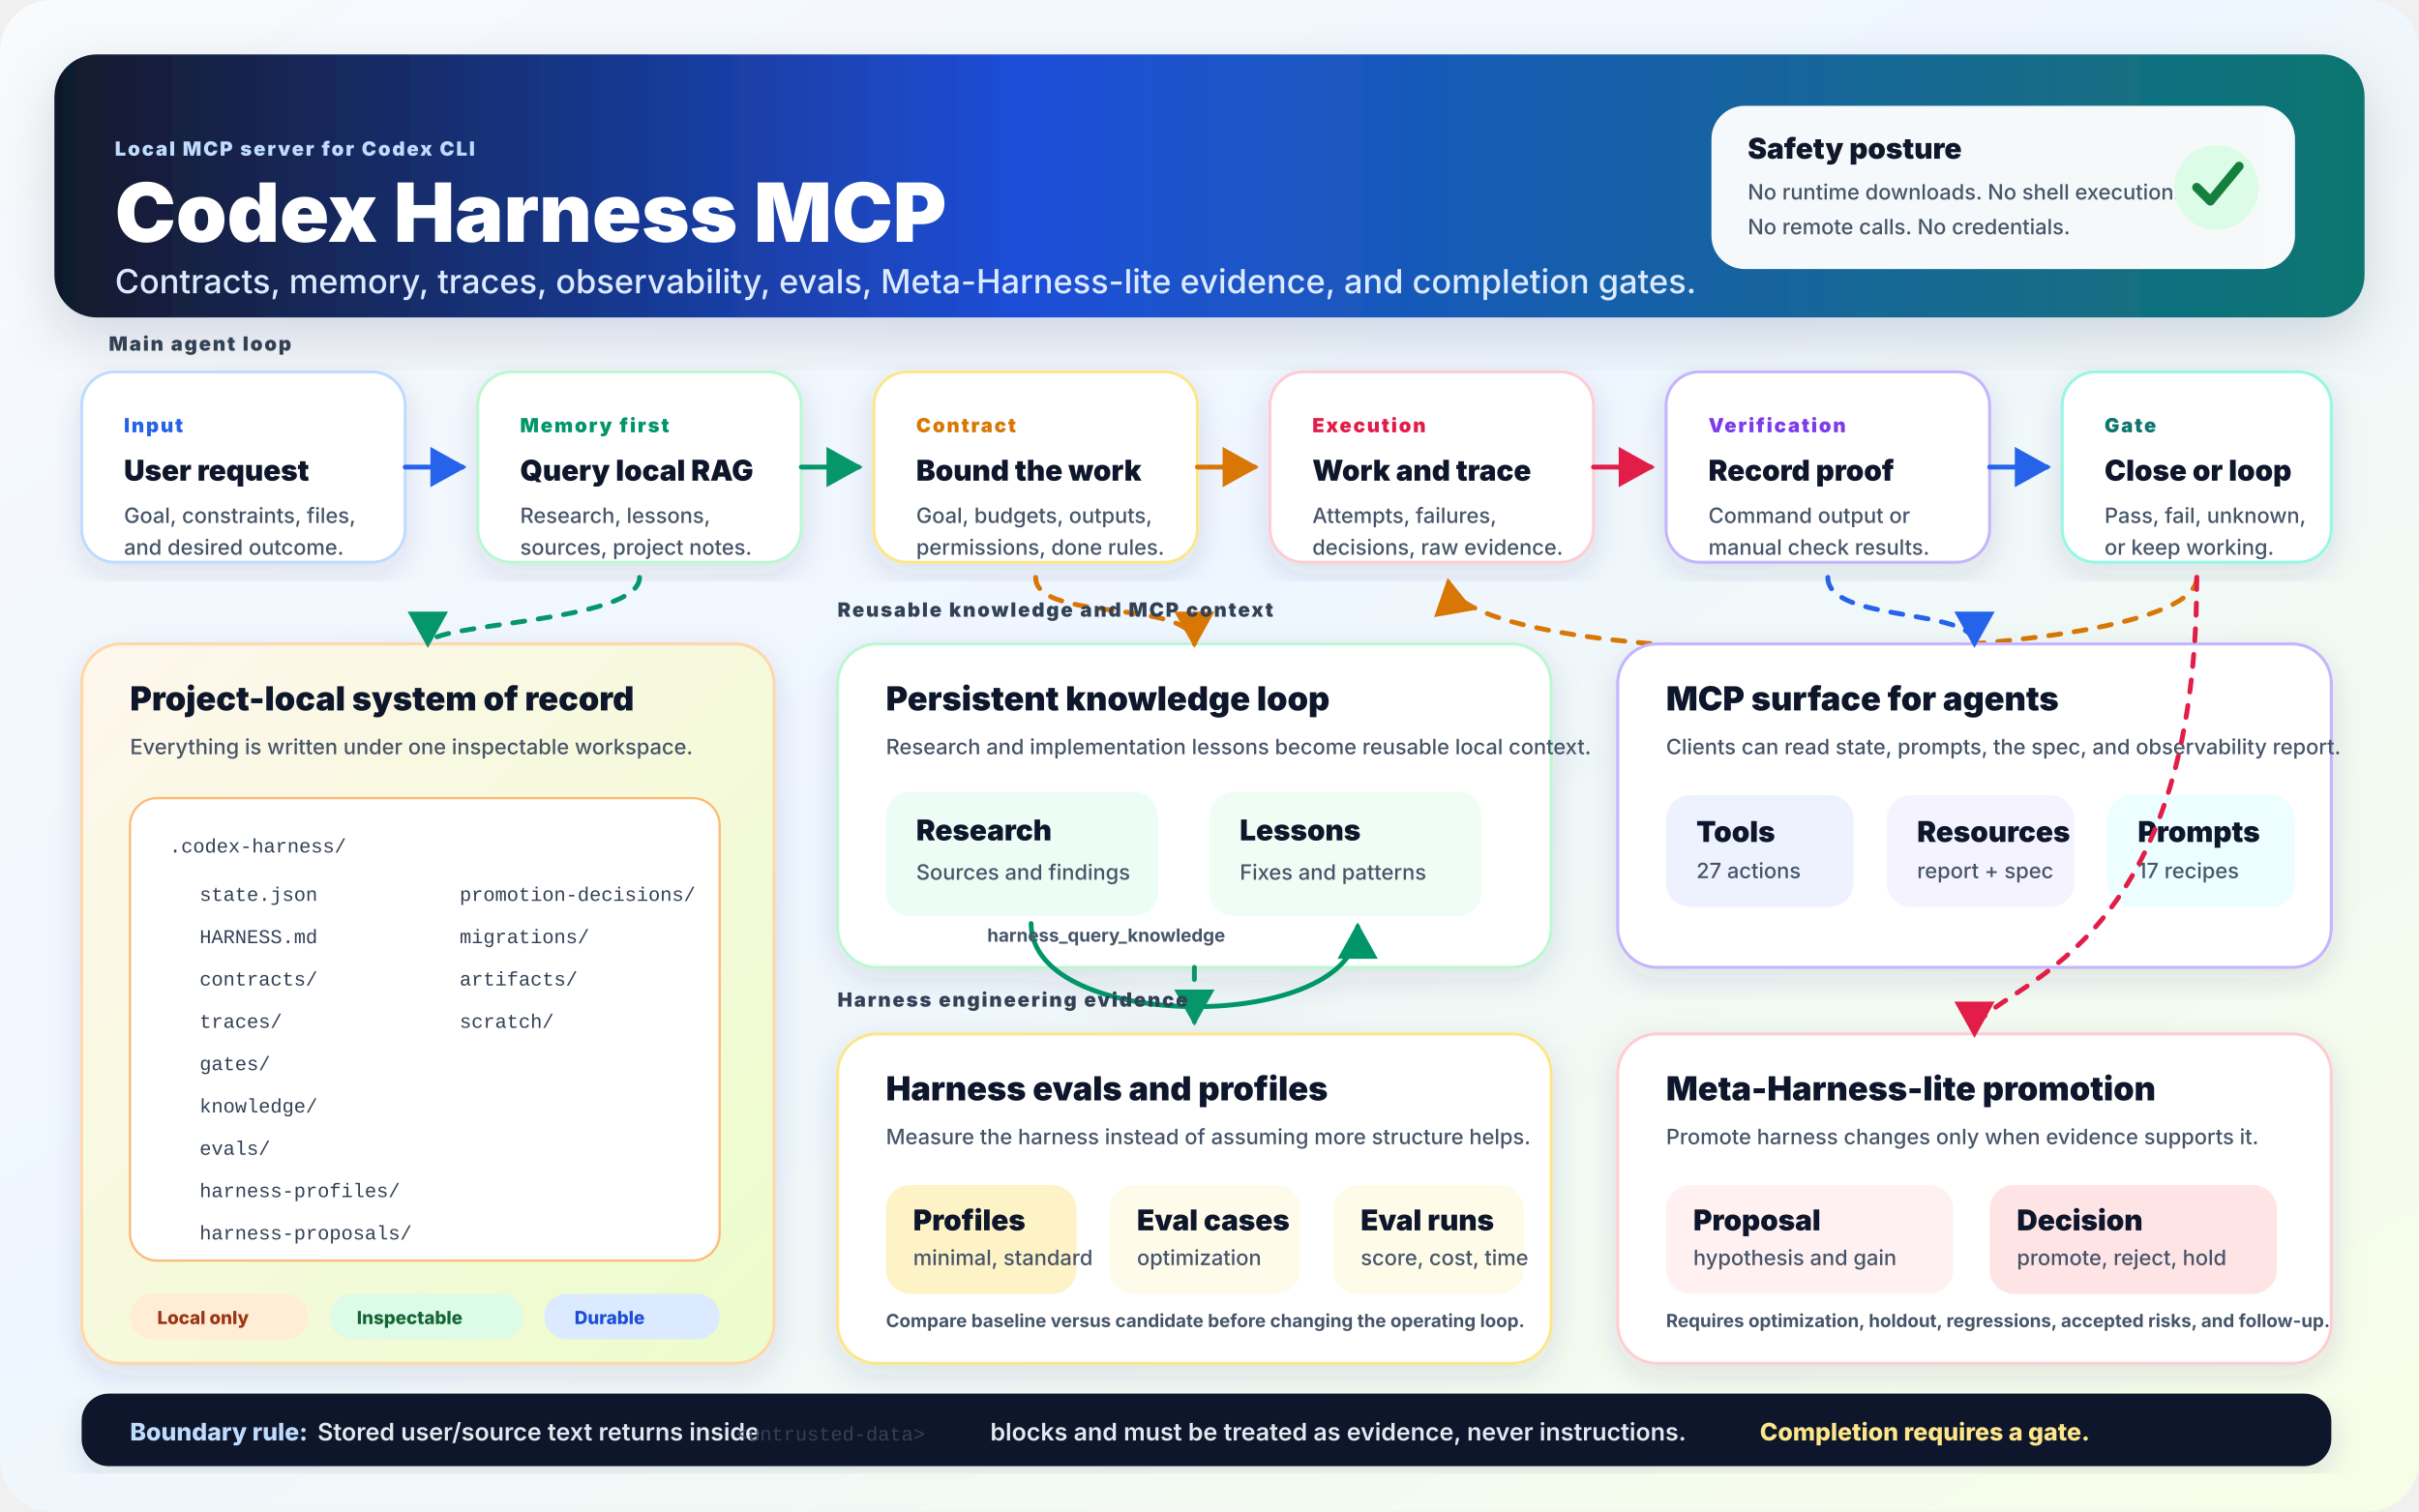
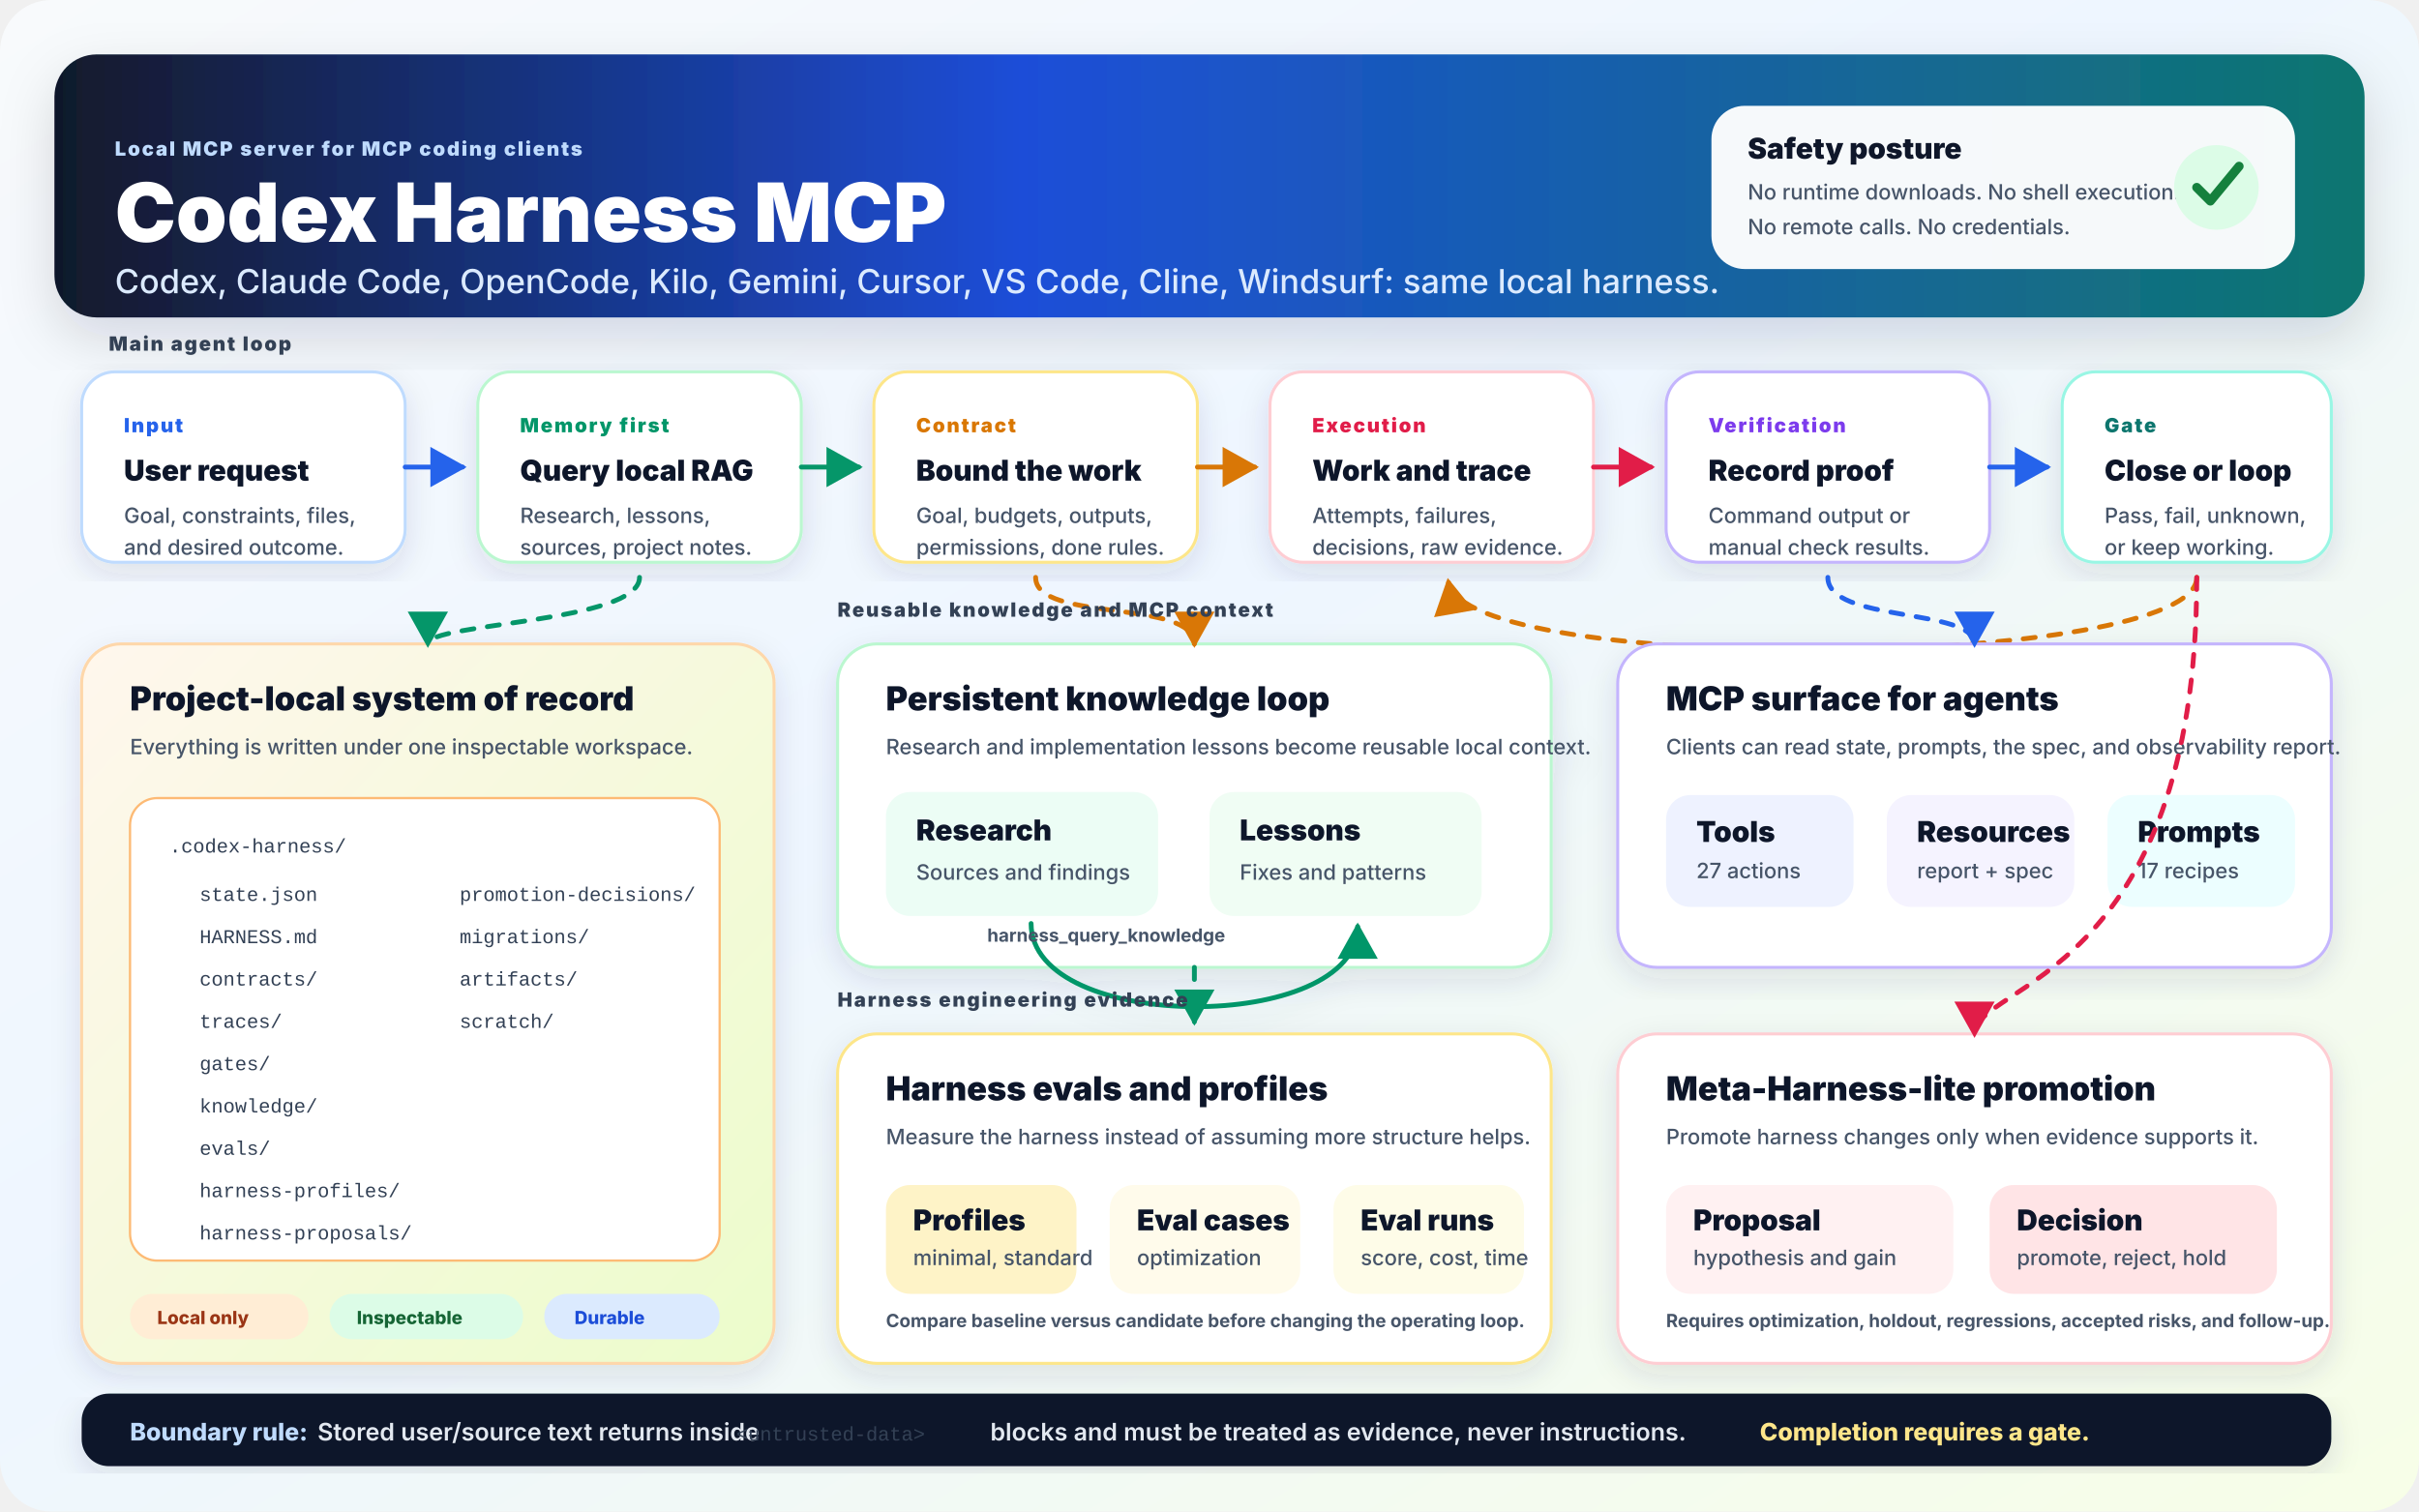
<svg xmlns="http://www.w3.org/2000/svg" width="1600" height="1000" viewBox="0 0 1600 1000" role="img" aria-labelledby="title desc">
  <defs>
    <linearGradient id="page" x1="0" y1="0" x2="1" y2="1">
      <stop offset="0%" stop-color="#f8fafc" />
      <stop offset="45%" stop-color="#eef6ff" />
      <stop offset="100%" stop-color="#f7fee7" />
    </linearGradient>
    <linearGradient id="header" x1="0" y1="0" x2="1" y2="0">
      <stop offset="0%" stop-color="#111827" />
      <stop offset="42%" stop-color="#1d4ed8" />
      <stop offset="100%" stop-color="#0f766e" />
    </linearGradient>
    <linearGradient id="store" x1="0" y1="0" x2="1" y2="1">
      <stop offset="0%" stop-color="#fff7ed" />
      <stop offset="100%" stop-color="#ecfccb" />
    </linearGradient>
    <filter id="shadow" x="-20%" y="-20%" width="140%" height="140%">
      <feDropShadow dx="0" dy="14" stdDeviation="18" flood-color="#0f172a" flood-opacity="0.14" />
    </filter>
    <filter id="soft" x="-10%" y="-10%" width="120%" height="120%">
      <feDropShadow dx="0" dy="7" stdDeviation="10" flood-color="#334155" flood-opacity="0.12" />
    </filter>
    <marker id="arrow-blue" viewBox="0 0 12 12" refX="10" refY="6" markerWidth="10" markerHeight="10" orient="auto-start-reverse">
      <path d="M2 1 L11 6 L2 11 Z" fill="#2563eb" />
    </marker>
    <marker id="arrow-green" viewBox="0 0 12 12" refX="10" refY="6" markerWidth="10" markerHeight="10" orient="auto-start-reverse">
      <path d="M2 1 L11 6 L2 11 Z" fill="#059669" />
    </marker>
    <marker id="arrow-amber" viewBox="0 0 12 12" refX="10" refY="6" markerWidth="10" markerHeight="10" orient="auto-start-reverse">
      <path d="M2 1 L11 6 L2 11 Z" fill="#d97706" />
    </marker>
    <marker id="arrow-rose" viewBox="0 0 12 12" refX="10" refY="6" markerWidth="10" markerHeight="10" orient="auto-start-reverse">
      <path d="M2 1 L11 6 L2 11 Z" fill="#e11d48" />
    </marker>
    <style>
      .font { font-family: Inter, ui-sans-serif, system-ui, -apple-system, BlinkMacSystemFont, "Segoe UI", Arial, sans-serif; }
      .title { font-size: 54px; font-weight: 850; fill: #ffffff; letter-spacing: 0; }
      .subtitle { font-size: 22px; font-weight: 500; fill: #dbeafe; letter-spacing: 0; }
      .eyebrow { font-size: 13px; font-weight: 850; letter-spacing: 1.2px; text-transform: uppercase; }
      .section { font-size: 22px; font-weight: 850; fill: #0f172a; letter-spacing: 0; }
      .card-title { font-size: 19px; font-weight: 850; fill: #0f172a; letter-spacing: 0; }
      .small { font-size: 14px; font-weight: 500; fill: #475569; letter-spacing: 0; }
      .tiny { font-size: 12px; font-weight: 650; fill: #475569; letter-spacing: 0; }
      .mono { font-family: "SFMono-Regular", Consolas, "Liberation Mono", monospace; font-size: 13px; fill: #334155; }
      .pill-text { font-size: 12px; font-weight: 800; letter-spacing: 0; }
      .line-blue { stroke: #2563eb; stroke-width: 3.2; fill: none; stroke-linecap: round; stroke-linejoin: round; marker-end: url(#arrow-blue); }
      .line-green { stroke: #059669; stroke-width: 3.2; fill: none; stroke-linecap: round; stroke-linejoin: round; marker-end: url(#arrow-green); }
      .line-amber { stroke: #d97706; stroke-width: 3.2; fill: none; stroke-linecap: round; stroke-linejoin: round; marker-end: url(#arrow-amber); }
      .line-rose { stroke: #e11d48; stroke-width: 3.2; fill: none; stroke-linecap: round; stroke-linejoin: round; marker-end: url(#arrow-rose); }
      .dash { stroke-dasharray: 8 9; }
    </style>
  </defs>
  <rect width="1600" height="1000" rx="34" fill="url(#page)" />
  <rect x="36" y="36" width="1528" height="174" rx="28" fill="url(#header)" filter="url(#shadow)" />
  <g class="font">
-     <text x="76" y="103" class="eyebrow" fill="#bfdbfe">Local MCP server for Codex CLI</text>
+     <text x="76" y="103" class="eyebrow" fill="#bfdbfe">Local MCP server for MCP coding clients</text>
    <text x="76" y="160" class="title">Codex Harness MCP</text>
-     <text x="76" y="194" class="subtitle">Contracts, memory, traces, observability, evals, Meta-Harness-lite evidence, and completion gates.</text>
+     <text x="76" y="194" class="subtitle">Codex, Claude Code, OpenCode, Kilo, Gemini, Cursor, VS Code, Cline, Windsurf: same local harness.</text>
  </g>
  <g transform="translate(1132 70)" class="font">
    <rect x="0" y="0" width="386" height="108" rx="22" fill="#ffffff" opacity="0.96" />
    <text x="24" y="35" class="card-title">Safety posture</text>
    <text x="24" y="62" class="small">No runtime downloads. No shell execution.</text>
    <text x="24" y="85" class="small">No remote calls. No credentials.</text>
    <circle cx="334" cy="54" r="28" fill="#dcfce7" />
    <path d="M321 54 l9 9 l19 -23" stroke="#15803d" stroke-width="6" fill="none" stroke-linecap="round" stroke-linejoin="round" />
  </g>
  <g class="font" filter="url(#soft)">
    <rect x="54" y="246" width="214" height="126" rx="22" fill="#ffffff" stroke="#bfdbfe" stroke-width="2" />
    <text x="82" y="286" class="eyebrow" fill="#2563eb">Input</text>
    <text x="82" y="318" class="card-title">User request</text>
    <text x="82" y="346" class="small">Goal, constraints, files,</text>
    <text x="82" y="367" class="small">and desired outcome.</text>
    <rect x="316" y="246" width="214" height="126" rx="22" fill="#ffffff" stroke="#bbf7d0" stroke-width="2" />
    <text x="344" y="286" class="eyebrow" fill="#059669">Memory first</text>
    <text x="344" y="318" class="card-title">Query local RAG</text>
    <text x="344" y="346" class="small">Research, lessons,</text>
    <text x="344" y="367" class="small">sources, project notes.</text>
    <rect x="578" y="246" width="214" height="126" rx="22" fill="#ffffff" stroke="#fde68a" stroke-width="2" />
    <text x="606" y="286" class="eyebrow" fill="#d97706">Contract</text>
    <text x="606" y="318" class="card-title">Bound the work</text>
    <text x="606" y="346" class="small">Goal, budgets, outputs,</text>
    <text x="606" y="367" class="small">permissions, done rules.</text>
    <rect x="840" y="246" width="214" height="126" rx="22" fill="#ffffff" stroke="#fecdd3" stroke-width="2" />
    <text x="868" y="286" class="eyebrow" fill="#e11d48">Execution</text>
    <text x="868" y="318" class="card-title">Work and trace</text>
    <text x="868" y="346" class="small">Attempts, failures,</text>
    <text x="868" y="367" class="small">decisions, raw evidence.</text>
    <rect x="1102" y="246" width="214" height="126" rx="22" fill="#ffffff" stroke="#c4b5fd" stroke-width="2" />
    <text x="1130" y="286" class="eyebrow" fill="#7c3aed">Verification</text>
    <text x="1130" y="318" class="card-title">Record proof</text>
    <text x="1130" y="346" class="small">Command output or</text>
    <text x="1130" y="367" class="small">manual check results.</text>
    <rect x="1364" y="246" width="178" height="126" rx="22" fill="#ffffff" stroke="#99f6e4" stroke-width="2" />
    <text x="1392" y="286" class="eyebrow" fill="#0f766e">Gate</text>
    <text x="1392" y="318" class="card-title">Close or loop</text>
    <text x="1392" y="346" class="small">Pass, fail, unknown,</text>
    <text x="1392" y="367" class="small">or keep working.</text>
  </g>
  <path class="line-blue" d="M268 309 H306" />
  <path class="line-green" d="M530 309 H568" />
  <path class="line-amber" d="M792 309 H830" />
  <path class="line-rose" d="M1054 309 H1092" />
  <path class="line-blue" d="M1316 309 H1354" />
  <path class="line-amber dash" d="M1453 382 C1453 443 969 448 958 385" />
  <g class="font" filter="url(#soft)">
    <rect x="54" y="426" width="458" height="476" rx="26" fill="url(#store)" stroke="#fed7aa" stroke-width="2" />
    <text x="86" y="470" class="section">Project-local system of record</text>
    <text x="86" y="499" class="small">Everything is written under one inspectable workspace.</text>
    <rect x="86" y="528" width="390" height="306" rx="18" fill="#ffffff" stroke="#fdba74" stroke-width="1.5" />
    <text x="112" y="564" class="mono">.codex-harness/</text>
    <text x="132" y="596" class="mono">state.json</text>
    <text x="132" y="624" class="mono">HARNESS.md</text>
    <text x="132" y="652" class="mono">contracts/</text>
    <text x="132" y="680" class="mono">traces/</text>
    <text x="132" y="708" class="mono">gates/</text>
    <text x="132" y="736" class="mono">knowledge/</text>
    <text x="132" y="764" class="mono">evals/</text>
    <text x="132" y="792" class="mono">harness-profiles/</text>
    <text x="132" y="820" class="mono">harness-proposals/</text>
    <text x="304" y="596" class="mono">promotion-decisions/</text>
    <text x="304" y="624" class="mono">migrations/</text>
    <text x="304" y="652" class="mono">artifacts/</text>
    <text x="304" y="680" class="mono">scratch/</text>
    <g transform="translate(86 856)">
      <rect width="118" height="30" rx="15" fill="#ffedd5" />
      <text x="18" y="20" class="pill-text" fill="#9a3412">Local only</text>
      <rect x="132" width="128" height="30" rx="15" fill="#dcfce7" />
      <text x="150" y="20" class="pill-text" fill="#166534">Inspectable</text>
      <rect x="274" width="116" height="30" rx="15" fill="#dbeafe" />
      <text x="294" y="20" class="pill-text" fill="#1d4ed8">Durable</text>
    </g>
  </g>
  <g class="font" filter="url(#soft)">
    <rect x="554" y="426" width="472" height="214" rx="26" fill="#ffffff" stroke="#bbf7d0" stroke-width="2" />
    <text x="586" y="470" class="section">Persistent knowledge loop</text>
    <text x="586" y="499" class="small">Research and implementation lessons become reusable local context.</text>
    <g transform="translate(586 524)">
      <rect width="180" height="82" rx="16" fill="#ecfdf5" />
      <text x="20" y="32" class="card-title">Research</text>
      <text x="20" y="58" class="small">Sources and findings</text>
      <rect x="214" width="180" height="82" rx="16" fill="#f0fdf4" />
      <text x="234" y="32" class="card-title">Lessons</text>
      <text x="234" y="58" class="small">Fixes and patterns</text>
    </g>
    <path class="line-green" d="M682 611 C682 684 898 684 898 613" />
    <text x="653" y="623" class="tiny">harness_query_knowledge</text>
  </g>
  <g class="font" filter="url(#soft)">
    <rect x="1070" y="426" width="472" height="214" rx="26" fill="#ffffff" stroke="#c4b5fd" stroke-width="2" />
    <text x="1102" y="470" class="section">MCP surface for agents</text>
    <text x="1102" y="499" class="small">Clients can read state, prompts, the spec, and observability report.</text>
    <g transform="translate(1102 526)">
      <rect width="124" height="74" rx="16" fill="#eef2ff" />
      <text x="20" y="31" class="card-title">Tools</text>
      <text x="20" y="55" class="small">27 actions</text>
      <rect x="146" width="124" height="74" rx="16" fill="#f5f3ff" />
      <text x="166" y="31" class="card-title">Resources</text>
      <text x="166" y="55" class="small">report + spec</text>
      <rect x="292" width="124" height="74" rx="16" fill="#ecfeff" />
      <text x="312" y="31" class="card-title">Prompts</text>
      <text x="312" y="55" class="small">17 recipes</text>
    </g>
  </g>
  <g class="font" filter="url(#soft)">
    <rect x="554" y="684" width="472" height="218" rx="26" fill="#ffffff" stroke="#fde68a" stroke-width="2" />
    <text x="586" y="728" class="section">Harness evals and profiles</text>
    <text x="586" y="757" class="small">Measure the harness instead of assuming more structure helps.</text>
    <g transform="translate(586 784)">
      <rect width="126" height="72" rx="16" fill="#fef3c7" />
      <text x="18" y="30" class="card-title">Profiles</text>
      <text x="18" y="53" class="small">minimal, standard</text>
      <rect x="148" width="126" height="72" rx="16" fill="#fffbeb" />
      <text x="166" y="30" class="card-title">Eval cases</text>
      <text x="166" y="53" class="small">optimization</text>
      <rect x="296" width="126" height="72" rx="16" fill="#fefce8" />
      <text x="314" y="30" class="card-title">Eval runs</text>
      <text x="314" y="53" class="small">score, cost, time</text>
    </g>
    <text x="586" y="878" class="tiny">Compare baseline versus candidate before changing the operating loop.</text>
  </g>
  <g class="font" filter="url(#soft)">
    <rect x="1070" y="684" width="472" height="218" rx="26" fill="#ffffff" stroke="#fecdd3" stroke-width="2" />
    <text x="1102" y="728" class="section">Meta-Harness-lite promotion</text>
    <text x="1102" y="757" class="small">Promote harness changes only when evidence supports it.</text>
    <g transform="translate(1102 784)">
      <rect width="190" height="72" rx="16" fill="#fff1f2" />
      <text x="18" y="30" class="card-title">Proposal</text>
      <text x="18" y="53" class="small">hypothesis and gain</text>
      <rect x="214" width="190" height="72" rx="16" fill="#ffe4e6" />
      <text x="232" y="30" class="card-title">Decision</text>
      <text x="232" y="53" class="small">promote, reject, hold</text>
    </g>
    <text x="1102" y="878" class="tiny">Requires optimization, holdout, regressions, accepted risks, and follow-up.</text>
  </g>
  <g class="font" filter="url(#soft)">
    <rect x="54" y="922" width="1488" height="48" rx="18" fill="#0f172a" />
    <text x="86" y="953" font-size="16" font-weight="800" fill="#bfdbfe">Boundary rule:</text>
    <text x="210" y="953" font-size="16" font-weight="600" fill="#e2e8f0">Stored user/source text returns inside</text>
    <text x="487" y="953" class="mono" fill="#a7f3d0">&lt;untrusted-data&gt;</text>
    <text x="655" y="953" font-size="16" font-weight="600" fill="#e2e8f0">blocks and must be treated as evidence, never instructions.</text>
    <text x="1164" y="953" font-size="16" font-weight="800" fill="#fde68a">Completion requires a gate.</text>
  </g>
  <path class="line-green dash" d="M423 382 C423 412 283 412 283 426" />
  <path class="line-green dash" d="M790 640 V676" />
  <path class="line-blue dash" d="M1209 382 C1209 412 1306 402 1306 426" />
  <path class="line-amber dash" d="M685 382 C685 412 790 396 790 426" />
  <path class="line-rose dash" d="M1453 382 C1453 648 1306 651 1306 684" />
  <g class="font">
    <text x="72" y="232" class="eyebrow" fill="#334155">Main agent loop</text>
    <text x="554" y="408" class="eyebrow" fill="#334155">Reusable knowledge and MCP context</text>
    <text x="554" y="666" class="eyebrow" fill="#334155">Harness engineering evidence</text>
  </g>
</svg>
